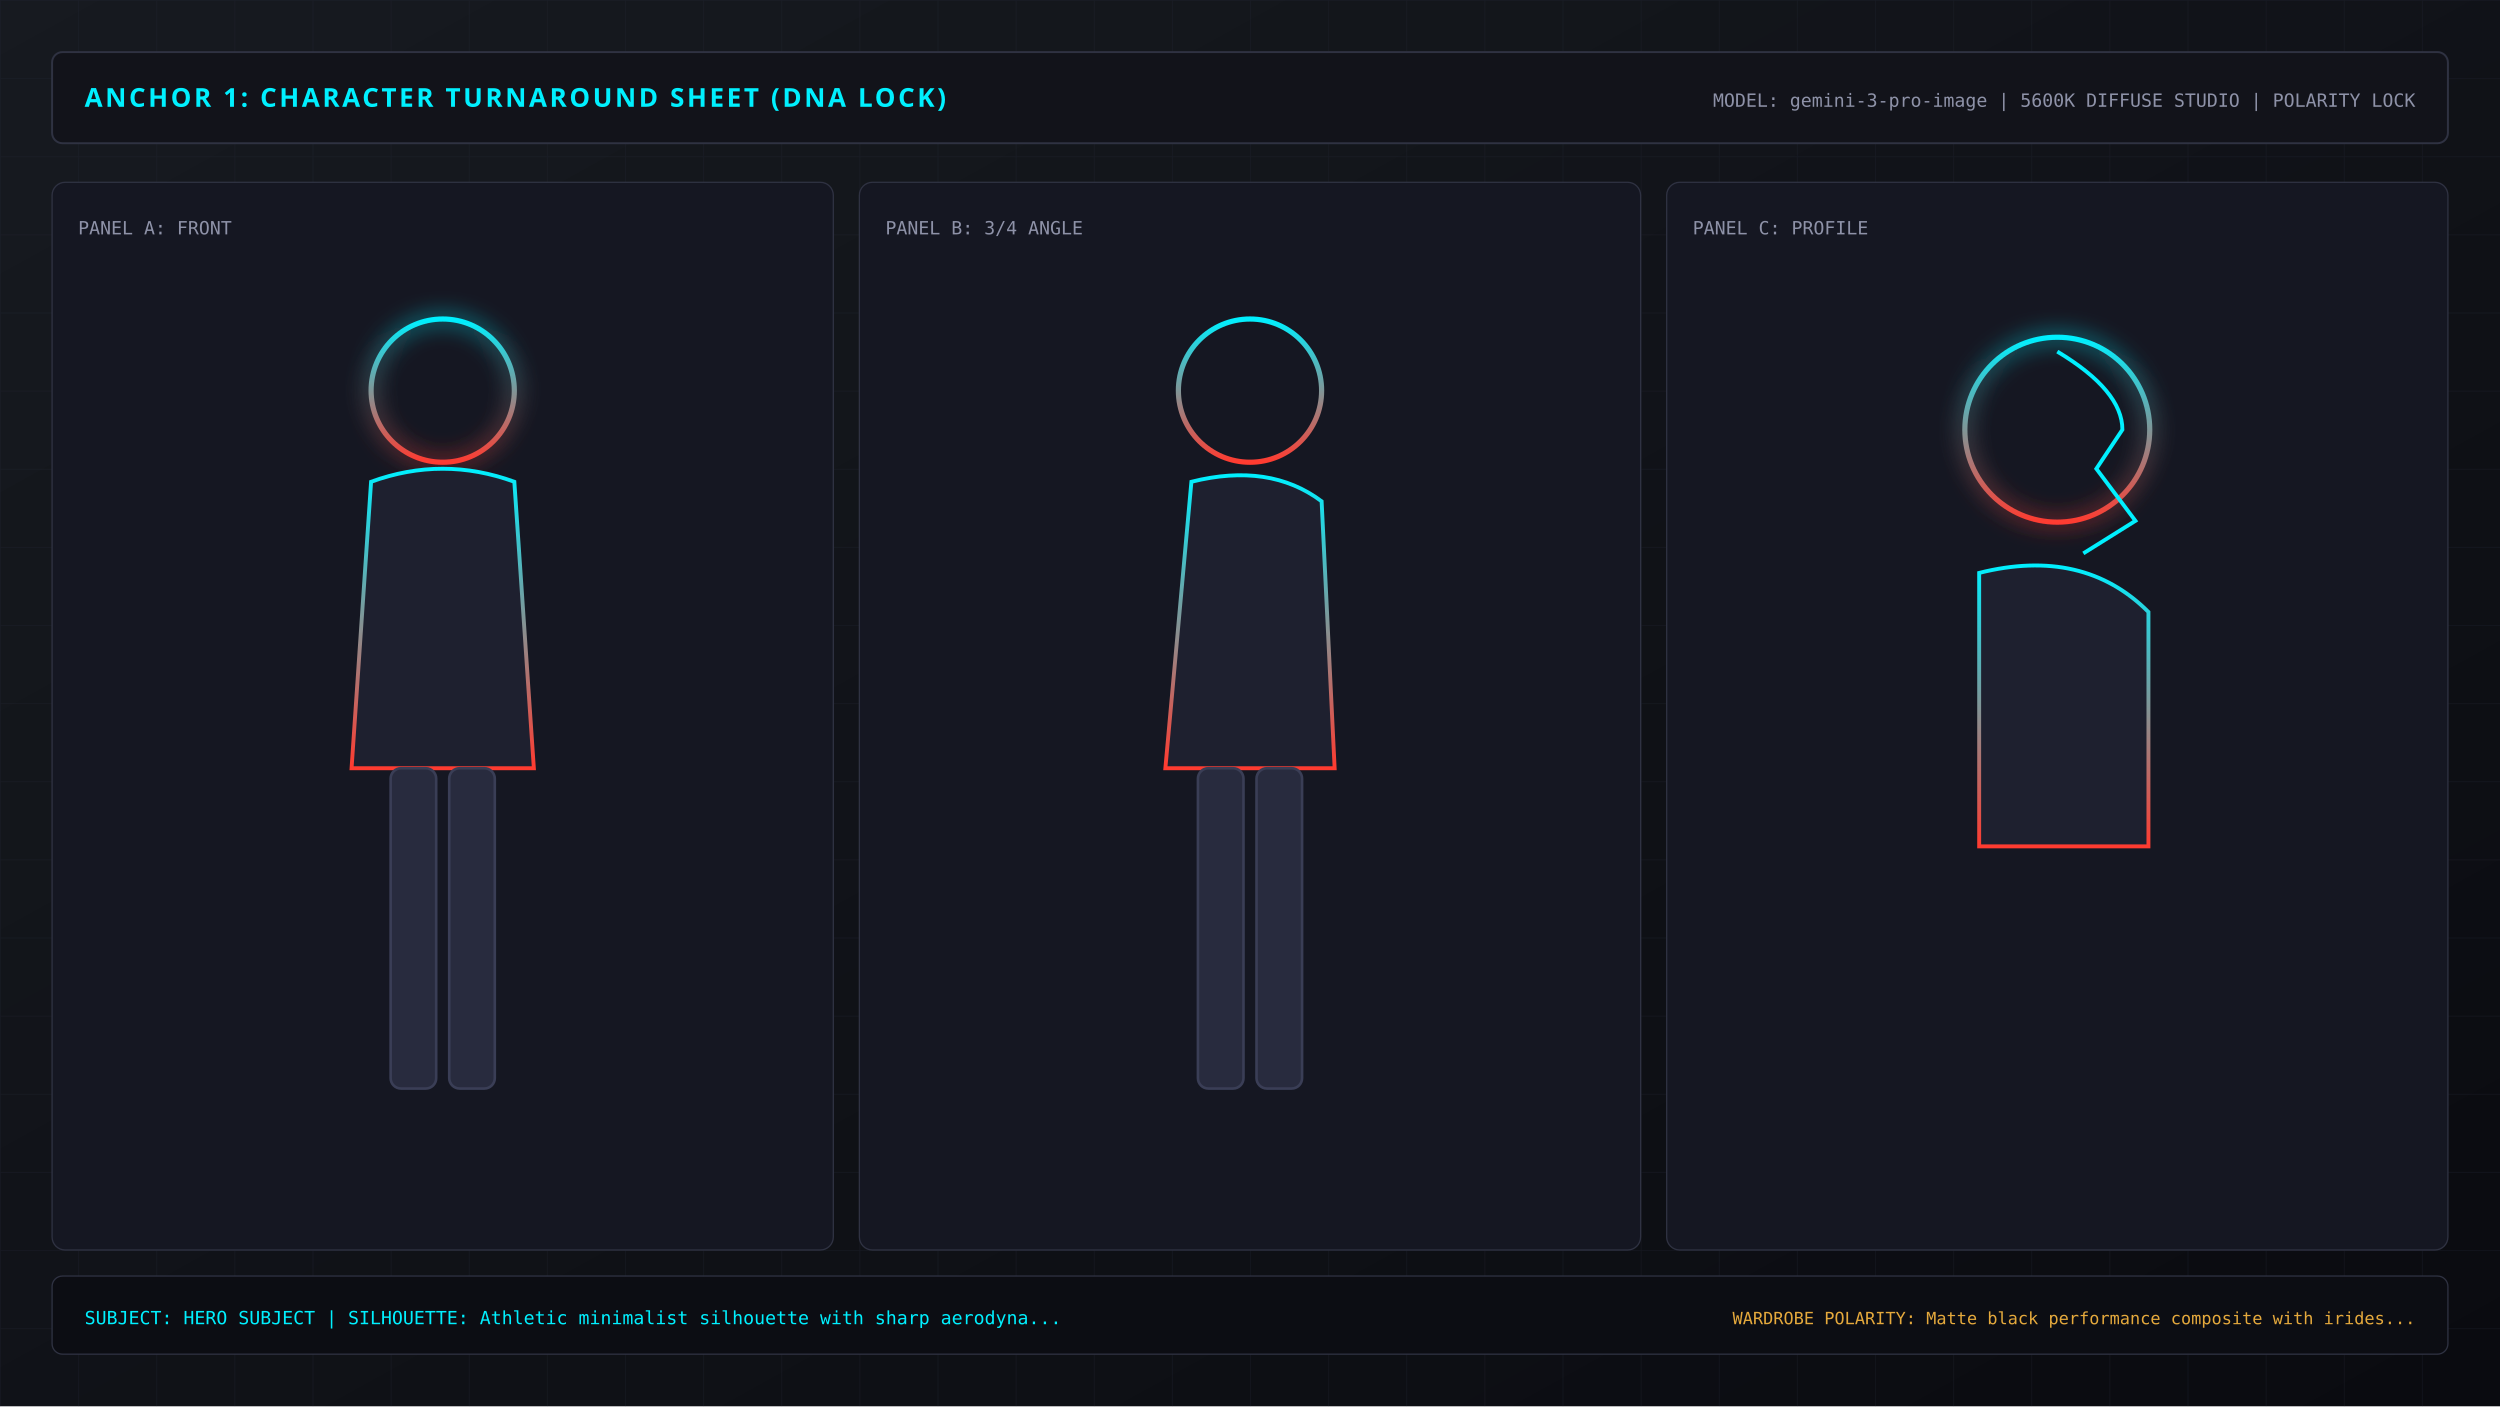
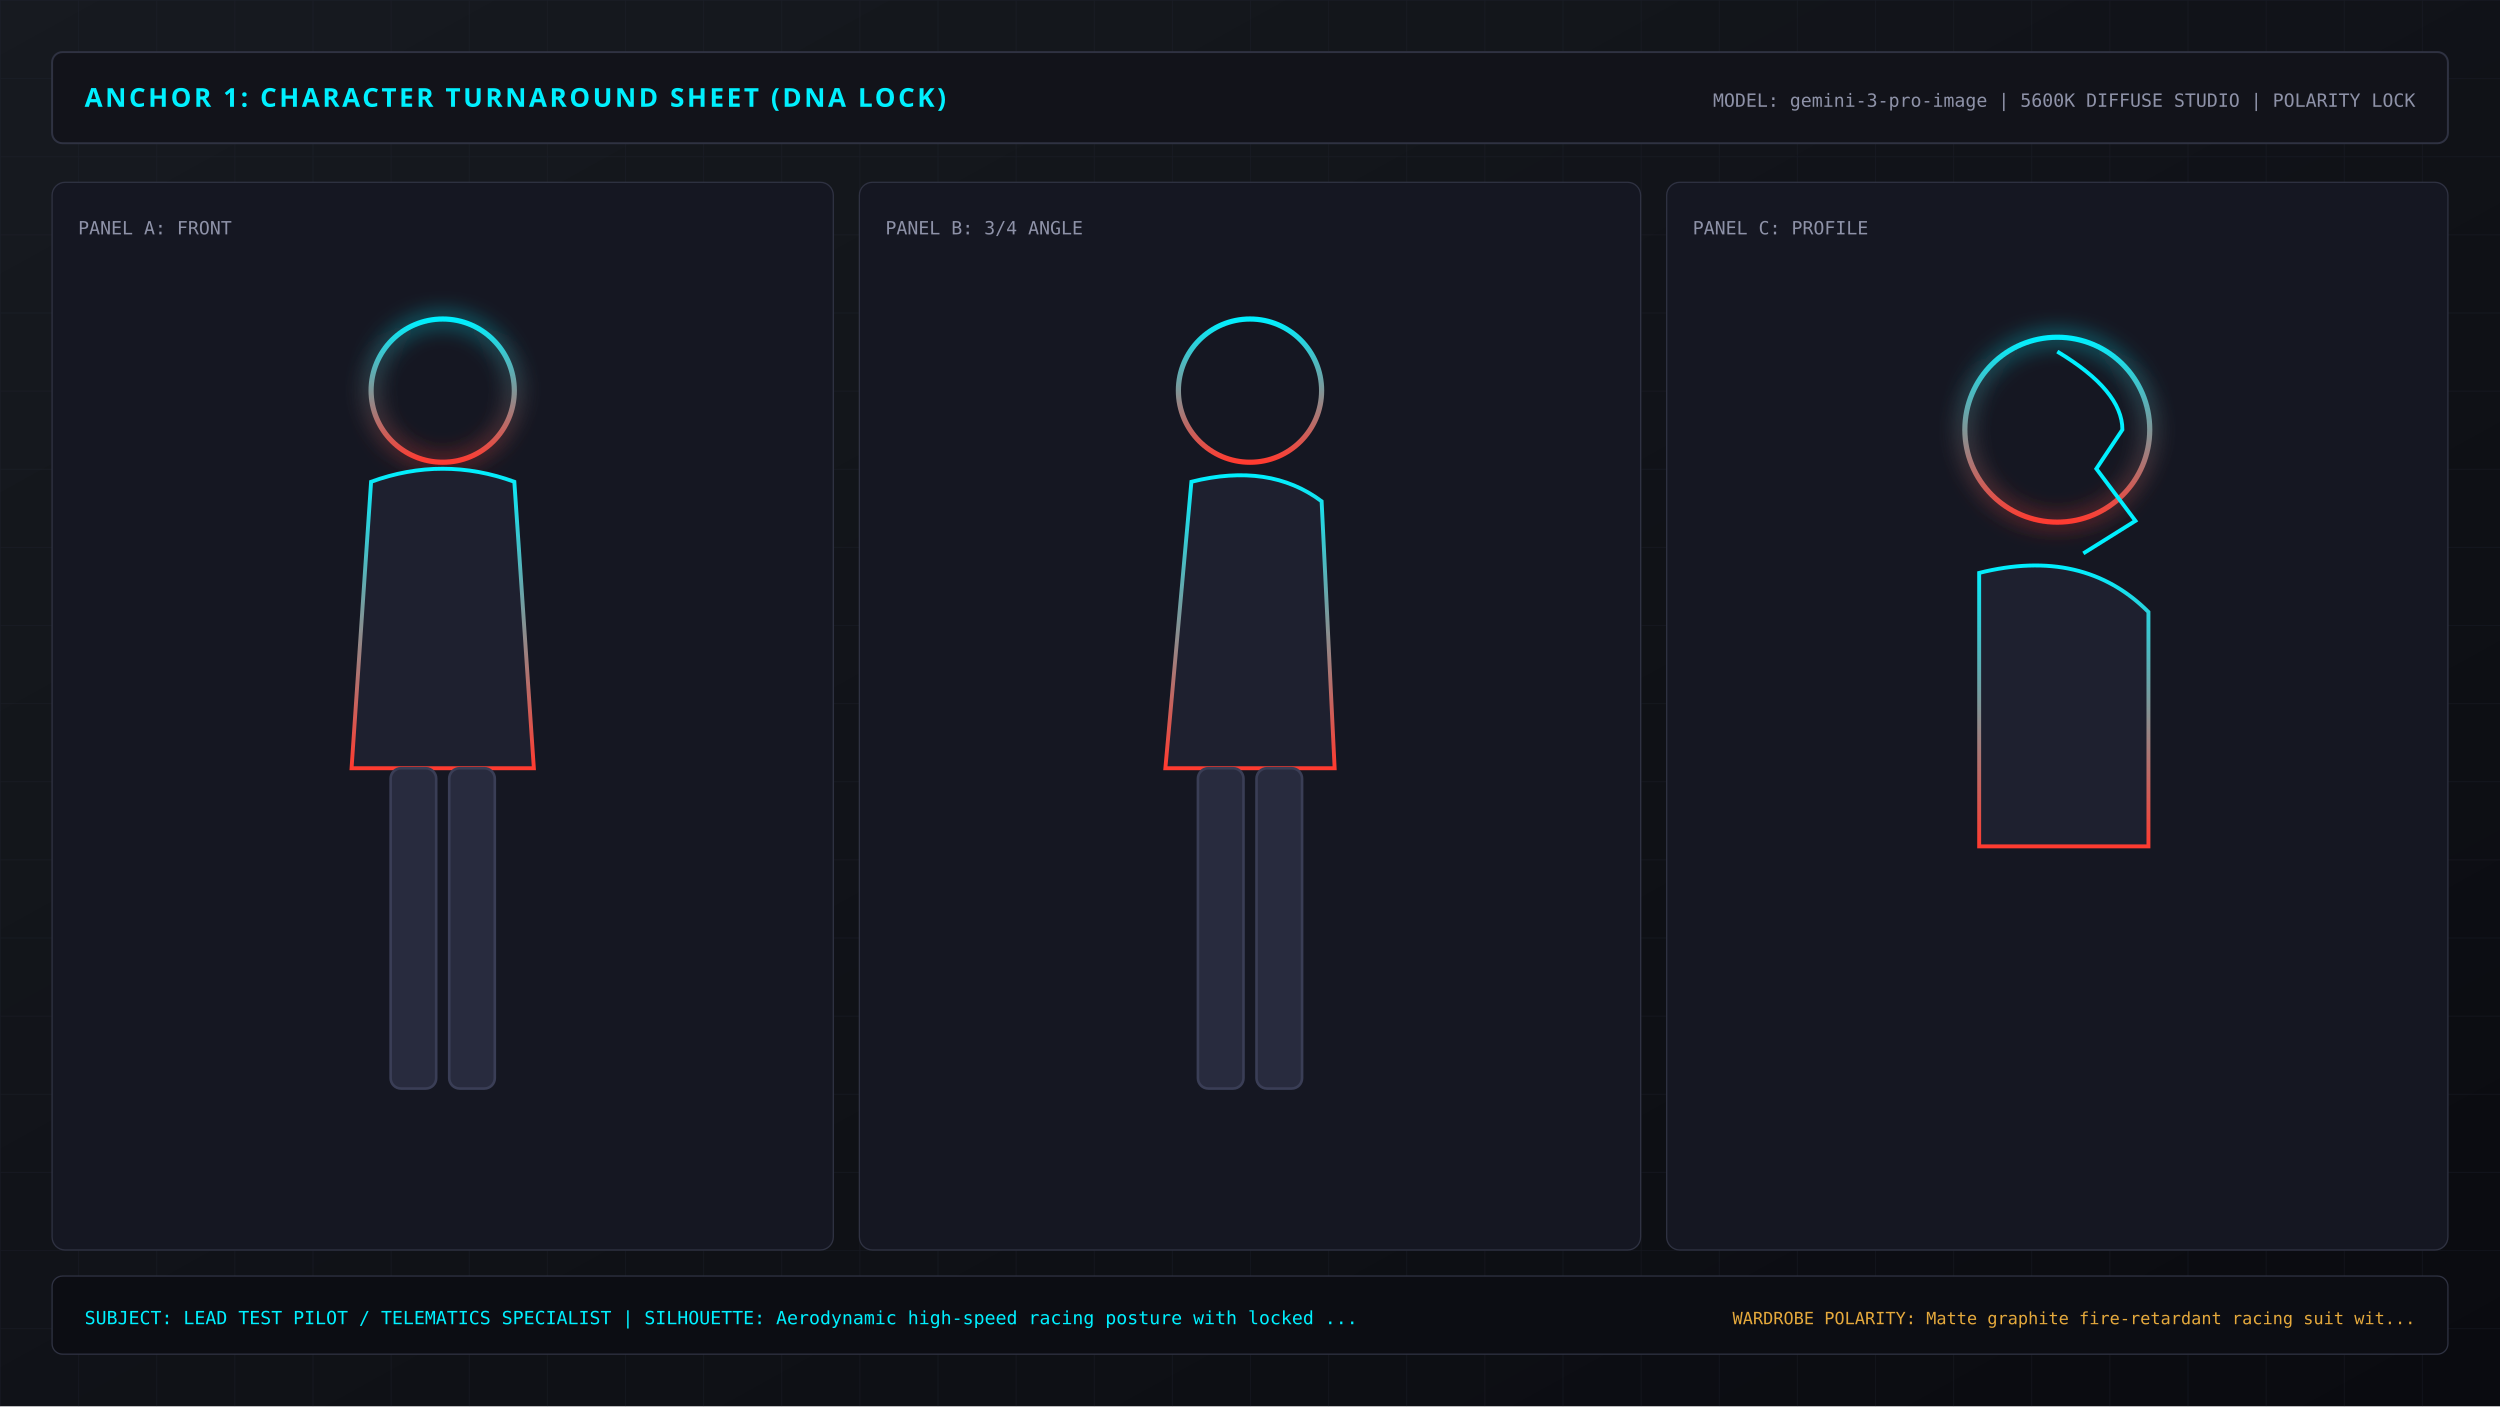
<svg xmlns="http://www.w3.org/2000/svg" viewBox="0 0 1920 1080" width="100%" height="100%">
  <defs>
    <linearGradient id="bgGrad" x1="0%" y1="0%" x2="100%" y2="100%">
      <stop offset="0%" stop-color="#0B0E14" stop-opacity="0.95" />
      <stop offset="100%" stop-color="#0A0B10" stop-opacity="1.0" />
    </linearGradient>
    <linearGradient id="heroAccent" x1="0%" y1="0%" x2="0%" y2="100%">
      <stop offset="0%" stop-color="#00F0FF" />
      <stop offset="100%" stop-color="#FF3B30" />
    </linearGradient>
    <filter id="glow" x="-20%" y="-20%" width="140%" height="140%">
      <feGaussianBlur stdDeviation="8" result="blur" />
      <feComposite in="SourceGraphic" in2="blur" operator="over" />
    </filter>
  </defs>
  <rect width="1920" height="1080" fill="url(#bgGrad)" />
  <pattern id="grid" width="60" height="60" patternUnits="userSpaceOnUse">
    <path d="M 60 0 L 0 0 0 60" fill="none" stroke="#252736" stroke-width="1" stroke-opacity="0.4" />
  </pattern>
  <rect width="1920" height="1080" fill="url(#grid)" />
  <rect x="40" y="40" width="1840" height="70" rx="8" fill="#12131A" stroke="#2F3242" stroke-width="1.5" />
  <text x="65" y="82" font-family="'Space Grotesk', system-ui, sans-serif" font-size="20" font-weight="700" fill="#00F0FF" letter-spacing="2">
    ANCHOR 1: CHARACTER TURNAROUND SHEET (DNA LOCK)
  </text>
  <text x="1855" y="82" font-family="'JetBrains Mono', monospace" font-size="14" fill="#8E92A8" text-anchor="end">
    MODEL: gemini-3-pro-image | 5600K DIFFUSE STUDIO | POLARITY LOCK
  </text>
  <rect x="40" y="140" width="600" height="820" rx="10" fill="#151722" stroke="#2F3242" stroke-width="1" />
  <text x="60" y="180" font-family="'JetBrains Mono', monospace" font-size="14" fill="#8E92A8">PANEL A: FRONT</text>
  <circle cx="340" cy="300" r="55" fill="none" stroke="url(#heroAccent)" stroke-width="4" filter="url(#glow)" />
  <path d="M 285 370 Q 340 350 395 370 L 410 590 L 270 590 Z" fill="#1E202F" stroke="url(#heroAccent)" stroke-width="3" />
  <rect x="300" y="590" width="35" height="246" rx="8" fill="#282B3E" stroke="#3A3E56" stroke-width="2" />
  <rect x="345" y="590" width="35" height="246" rx="8" fill="#282B3E" stroke="#3A3E56" stroke-width="2" />
  <rect x="660" y="140" width="600" height="820" rx="10" fill="#151722" stroke="#2F3242" stroke-width="1" />
  <text x="680" y="180" font-family="'JetBrains Mono', monospace" font-size="14" fill="#8E92A8">PANEL B: 3/4 ANGLE</text>
  <circle cx="960" cy="300" r="55" fill="none" stroke="url(#heroAccent)" stroke-width="4" />
  <path d="M 915 370 Q 975 355 1015 385 L 1025 590 L 895 590 Z" fill="#1E202F" stroke="url(#heroAccent)" stroke-width="3" />
  <rect x="920" y="590" width="35" height="246" rx="8" fill="#282B3E" stroke="#3A3E56" stroke-width="2" />
  <rect x="965" y="590" width="35" height="246" rx="8" fill="#282B3E" stroke="#3A3E56" stroke-width="2" />
  <rect x="1280" y="140" width="600" height="820" rx="10" fill="#151722" stroke="#2F3242" stroke-width="1" />
  <text x="1300" y="180" font-family="'JetBrains Mono', monospace" font-size="14" fill="#8E92A8">PANEL C: PROFILE</text>
  <circle cx="1580" cy="330" r="71" fill="none" stroke="url(#heroAccent)" stroke-width="4" filter="url(#glow)" />
  <path d="M 1580 270 Q 1630 300 1630 330 L 1610 360 L 1640 400 L 1600 425" fill="none" stroke="#00F0FF" stroke-width="3" />
  <path d="M 1520 440 Q 1600 420 1650 470 L 1650 650 L 1520 650 Z" fill="#1E202F" stroke="url(#heroAccent)" stroke-width="3" />
  <rect x="40" y="980" width="1840" height="60" rx="8" fill="#0C0D13" stroke="#2F3242" stroke-width="1" />
  <text x="65" y="1017" font-family="'JetBrains Mono', monospace" font-size="14" fill="#00F0FF">
-     SUBJECT: HERO SUBJECT | SILHOUETTE: Athletic minimalist silhouette with sharp aerodyna...
+     SUBJECT: LEAD TEST PILOT / TELEMATICS SPECIALIST | SILHOUETTE: Aerodynamic high-speed racing posture with locked ...
  </text>
  <text x="1855" y="1017" font-family="'JetBrains Mono', monospace" font-size="13" fill="#E5A93C" text-anchor="end">
-     WARDROBE POLARITY: Matte black performance composite with irides...
+     WARDROBE POLARITY: Matte graphite fire-retardant racing suit wit...
  </text>
</svg>
